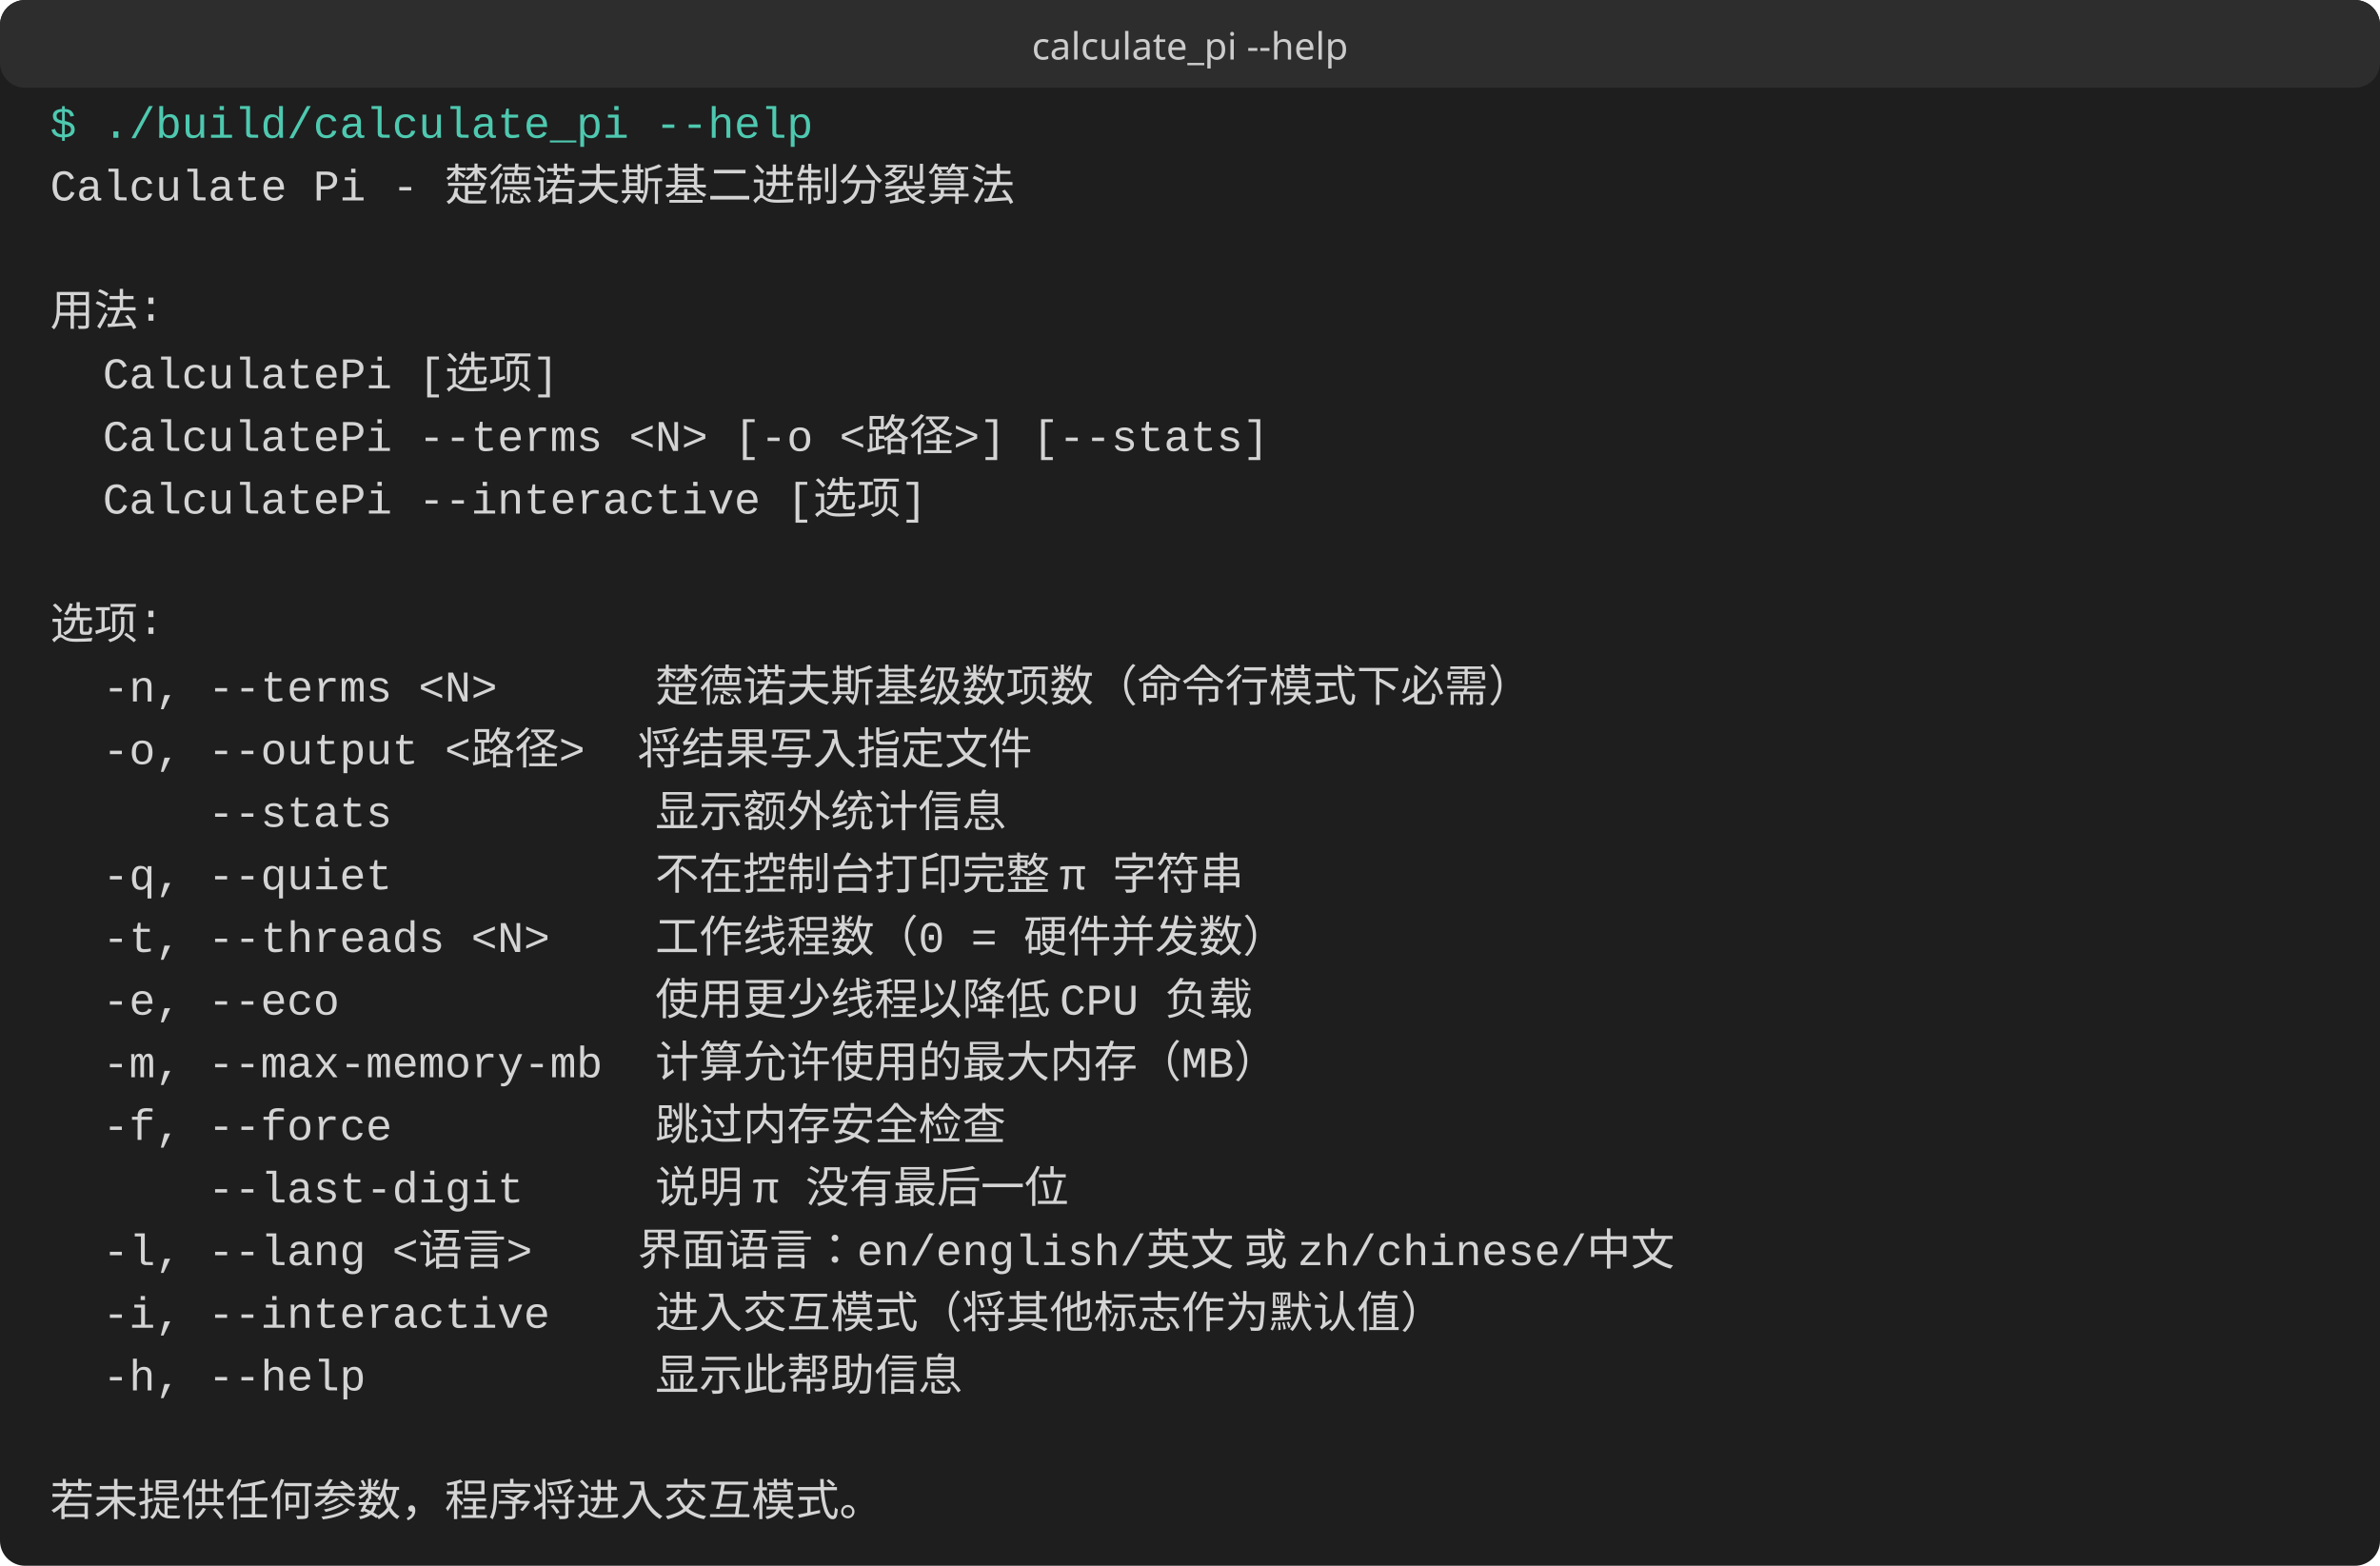
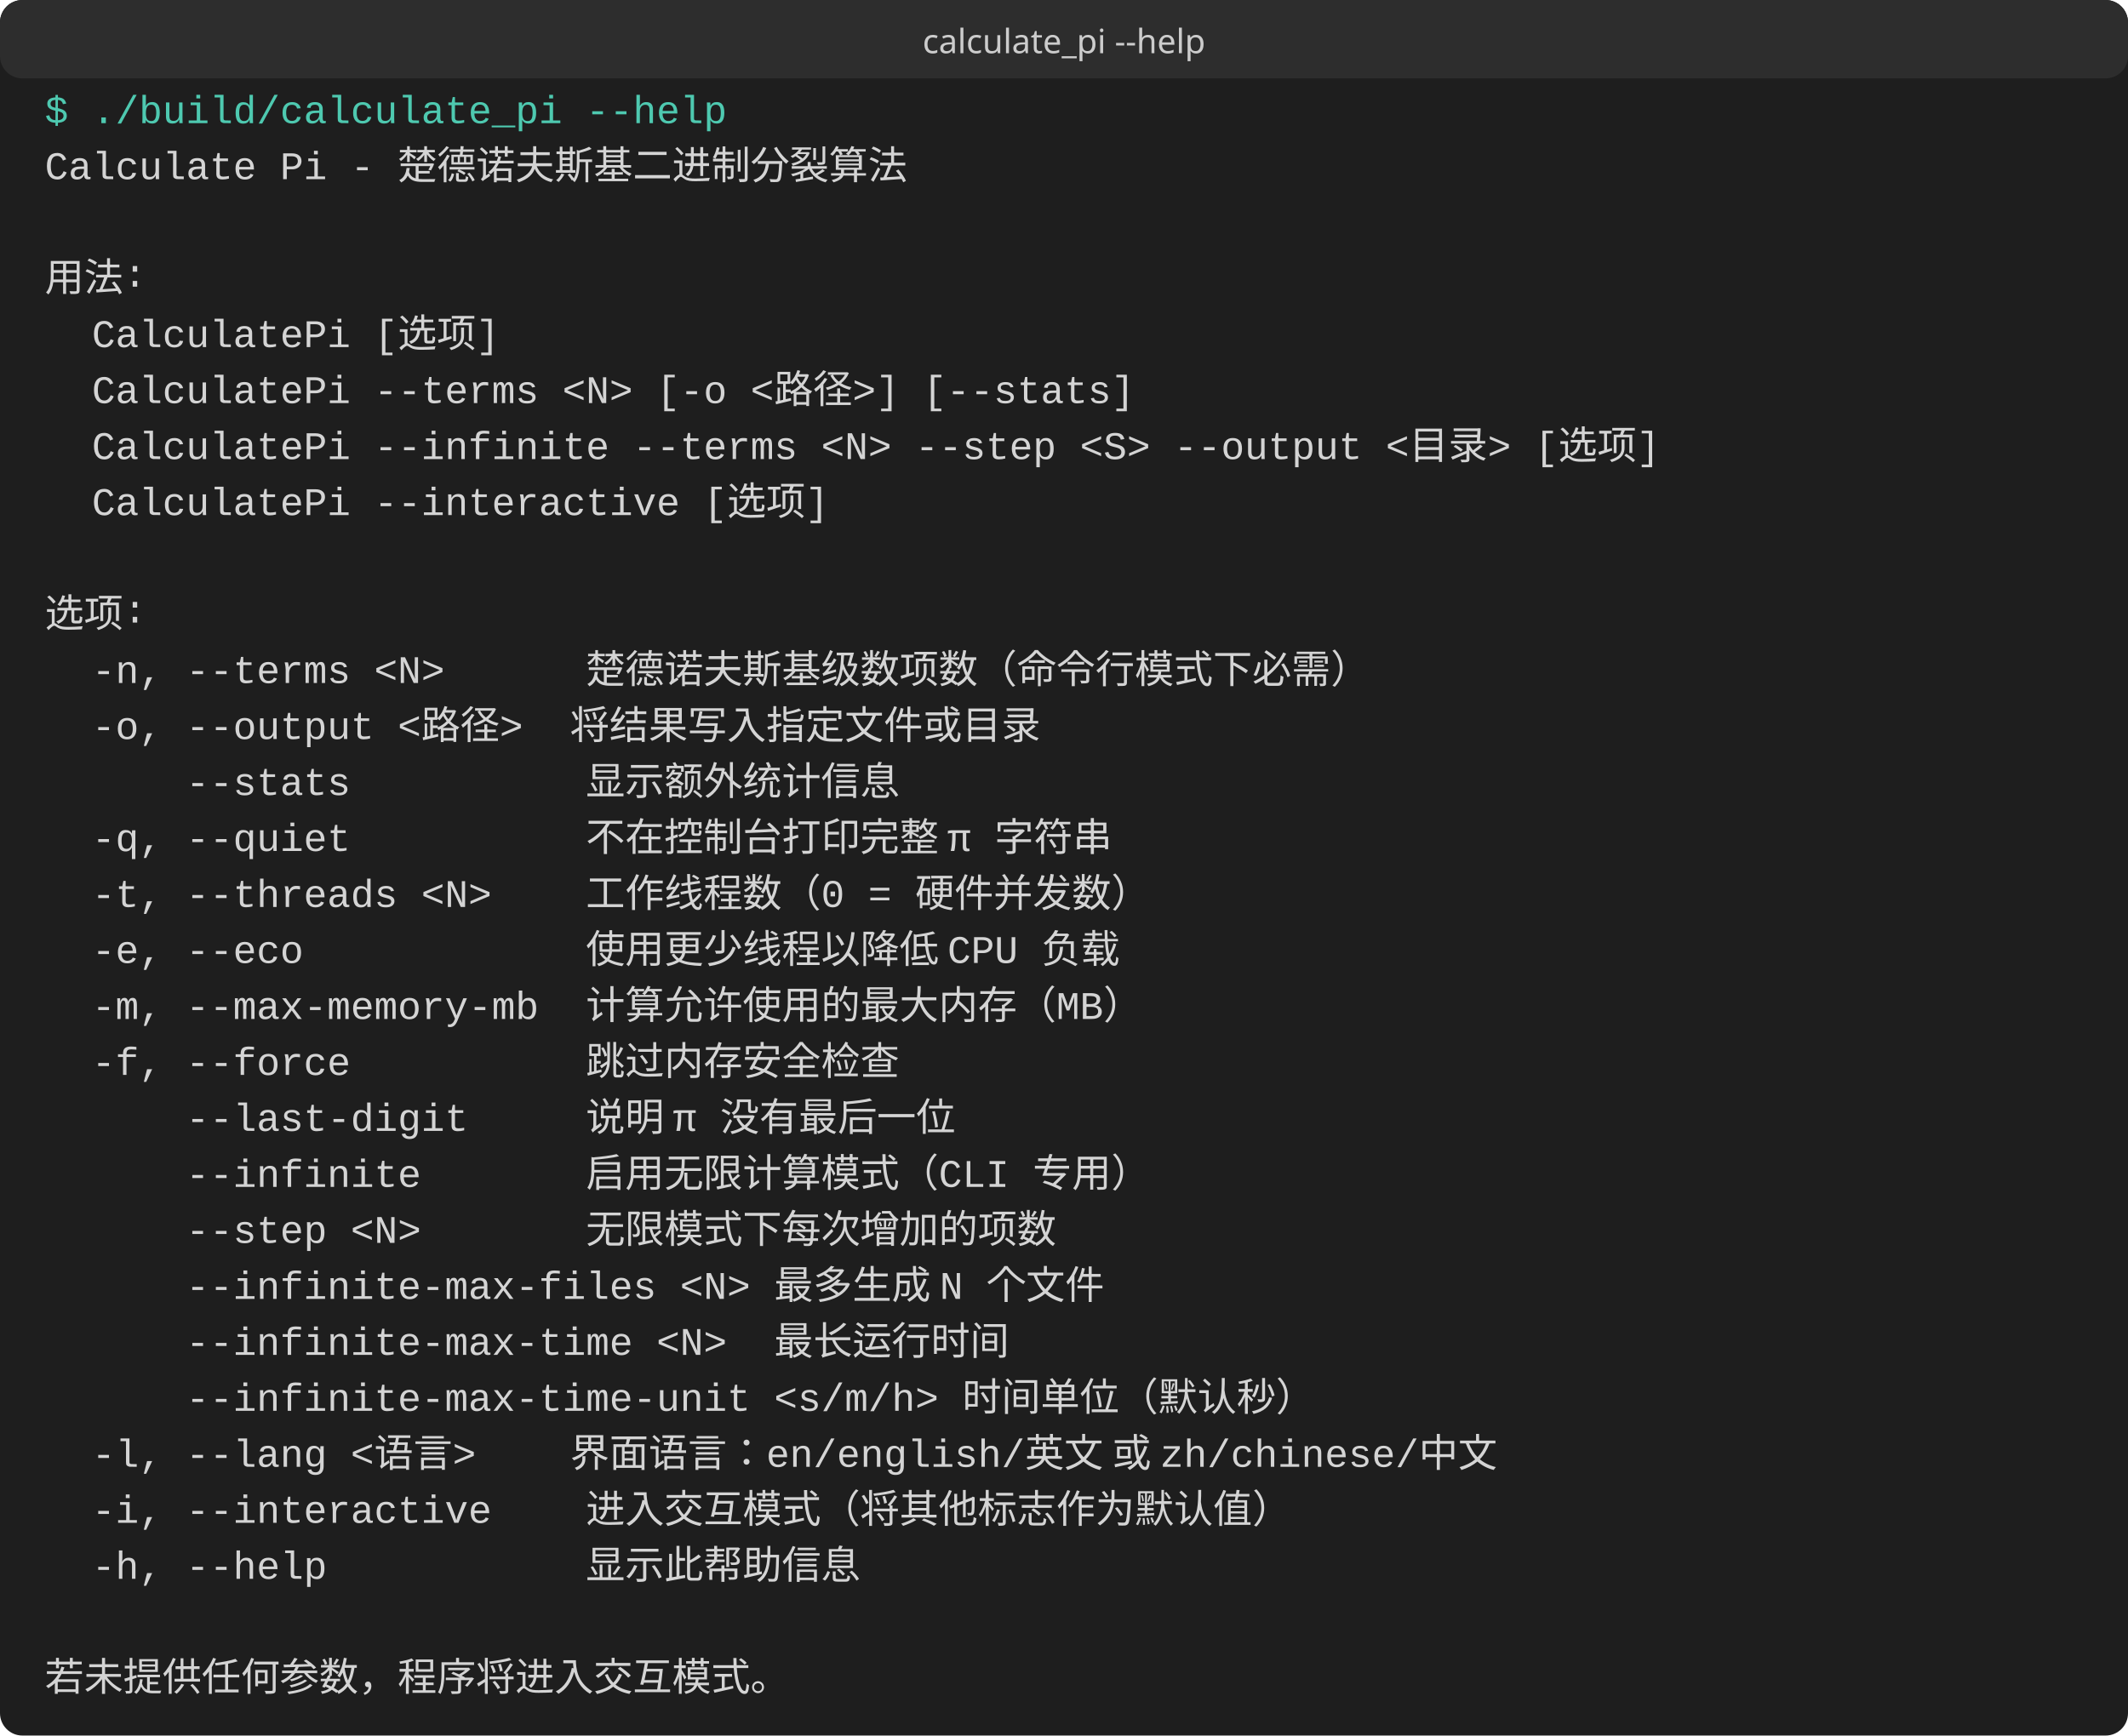
- <svg xmlns="http://www.w3.org/2000/svg" width="760" height="500" viewBox="0 0 760 500" role="img" aria-label="calculate_pi --help（中文）">
-   <rect width="760" height="500" rx="8" ry="8" fill="#1e1e1e" />
+ <svg xmlns="http://www.w3.org/2000/svg" width="760" height="620" viewBox="0 0 760 620" role="img" aria-label="calculate_pi --help（中文）">
+   <rect width="760" height="620" rx="8" ry="8" fill="#1e1e1e" />
  <rect width="760" height="28" rx="8" ry="8" fill="#2d2d2d" />
  <text x="380" y="19.0" fill="#cccccc" font-family="sans-serif" font-size="12" text-anchor="middle">calculate_pi --help</text>
  <text x="16" y="44" fill="#4ec9b0" font-family="Consolas, Monaco, 'Courier New', monospace" font-size="14" xml:space="preserve">$ ./build/calculate_pi --help</text>
  <text x="16" y="64" fill="#d4d4d4" font-family="Consolas, Monaco, 'Courier New', monospace" font-size="14" xml:space="preserve">Calculate Pi - 楚德诺夫斯基二进制分裂算法</text>
  <text x="16" y="84" fill="#d4d4d4" font-family="Consolas, Monaco, 'Courier New', monospace" font-size="14" xml:space="preserve" />
  <text x="16" y="104" fill="#d4d4d4" font-family="Consolas, Monaco, 'Courier New', monospace" font-size="14" xml:space="preserve">用法:</text>
  <text x="16" y="124" fill="#d4d4d4" font-family="Consolas, Monaco, 'Courier New', monospace" font-size="14" xml:space="preserve">  CalculatePi [选项]</text>
  <text x="16" y="144" fill="#d4d4d4" font-family="Consolas, Monaco, 'Courier New', monospace" font-size="14" xml:space="preserve">  CalculatePi --terms &lt;N&gt; [-o &lt;路径&gt;] [--stats]</text>
-   <text x="16" y="164" fill="#d4d4d4" font-family="Consolas, Monaco, 'Courier New', monospace" font-size="14" xml:space="preserve">  CalculatePi --interactive [选项]</text>
-   <text x="16" y="184" fill="#d4d4d4" font-family="Consolas, Monaco, 'Courier New', monospace" font-size="14" xml:space="preserve" />
-   <text x="16" y="204" fill="#d4d4d4" font-family="Consolas, Monaco, 'Courier New', monospace" font-size="14" xml:space="preserve">选项:</text>
-   <text x="16" y="224" fill="#d4d4d4" font-family="Consolas, Monaco, 'Courier New', monospace" font-size="14" xml:space="preserve">  -n, --terms &lt;N&gt;      楚德诺夫斯基级数项数（命令行模式下必需）</text>
-   <text x="16" y="244" fill="#d4d4d4" font-family="Consolas, Monaco, 'Courier New', monospace" font-size="14" xml:space="preserve">  -o, --output &lt;路径&gt;  将结果写入指定文件</text>
-   <text x="16" y="264" fill="#d4d4d4" font-family="Consolas, Monaco, 'Courier New', monospace" font-size="14" xml:space="preserve">      --stats          显示额外统计信息</text>
-   <text x="16" y="284" fill="#d4d4d4" font-family="Consolas, Monaco, 'Courier New', monospace" font-size="14" xml:space="preserve">  -q, --quiet          不在控制台打印完整 π 字符串</text>
-   <text x="16" y="304" fill="#d4d4d4" font-family="Consolas, Monaco, 'Courier New', monospace" font-size="14" xml:space="preserve">  -t, --threads &lt;N&gt;    工作线程数（0 = 硬件并发数）</text>
-   <text x="16" y="324" fill="#d4d4d4" font-family="Consolas, Monaco, 'Courier New', monospace" font-size="14" xml:space="preserve">  -e, --eco            使用更少线程以降低 CPU 负载</text>
-   <text x="16" y="344" fill="#d4d4d4" font-family="Consolas, Monaco, 'Courier New', monospace" font-size="14" xml:space="preserve">  -m, --max-memory-mb  计算允许使用的最大内存（MB）</text>
-   <text x="16" y="364" fill="#d4d4d4" font-family="Consolas, Monaco, 'Courier New', monospace" font-size="14" xml:space="preserve">  -f, --force          跳过内存安全检查</text>
-   <text x="16" y="384" fill="#d4d4d4" font-family="Consolas, Monaco, 'Courier New', monospace" font-size="14" xml:space="preserve">      --last-digit     说明 π 没有最后一位</text>
-   <text x="16" y="404" fill="#d4d4d4" font-family="Consolas, Monaco, 'Courier New', monospace" font-size="14" xml:space="preserve">  -l, --lang &lt;语言&gt;    界面语言：en/english/英文 或 zh/chinese/中文</text>
-   <text x="16" y="424" fill="#d4d4d4" font-family="Consolas, Monaco, 'Courier New', monospace" font-size="14" xml:space="preserve">  -i, --interactive    进入交互模式（将其他标志作为默认值）</text>
-   <text x="16" y="444" fill="#d4d4d4" font-family="Consolas, Monaco, 'Courier New', monospace" font-size="14" xml:space="preserve">  -h, --help           显示此帮助信息</text>
-   <text x="16" y="464" fill="#d4d4d4" font-family="Consolas, Monaco, 'Courier New', monospace" font-size="14" xml:space="preserve" />
-   <text x="16" y="484" fill="#d4d4d4" font-family="Consolas, Monaco, 'Courier New', monospace" font-size="14" xml:space="preserve">若未提供任何参数，程序将进入交互模式。</text>
+   <text x="16" y="164" fill="#d4d4d4" font-family="Consolas, Monaco, 'Courier New', monospace" font-size="14" xml:space="preserve">  CalculatePi --infinite --terms &lt;N&gt; --step &lt;S&gt; --output &lt;目录&gt; [选项]</text>
+   <text x="16" y="184" fill="#d4d4d4" font-family="Consolas, Monaco, 'Courier New', monospace" font-size="14" xml:space="preserve">  CalculatePi --interactive [选项]</text>
+   <text x="16" y="204" fill="#d4d4d4" font-family="Consolas, Monaco, 'Courier New', monospace" font-size="14" xml:space="preserve" />
+   <text x="16" y="224" fill="#d4d4d4" font-family="Consolas, Monaco, 'Courier New', monospace" font-size="14" xml:space="preserve">选项:</text>
+   <text x="16" y="244" fill="#d4d4d4" font-family="Consolas, Monaco, 'Courier New', monospace" font-size="14" xml:space="preserve">  -n, --terms &lt;N&gt;      楚德诺夫斯基级数项数（命令行模式下必需）</text>
+   <text x="16" y="264" fill="#d4d4d4" font-family="Consolas, Monaco, 'Courier New', monospace" font-size="14" xml:space="preserve">  -o, --output &lt;路径&gt;  将结果写入指定文件或目录</text>
+   <text x="16" y="284" fill="#d4d4d4" font-family="Consolas, Monaco, 'Courier New', monospace" font-size="14" xml:space="preserve">      --stats          显示额外统计信息</text>
+   <text x="16" y="304" fill="#d4d4d4" font-family="Consolas, Monaco, 'Courier New', monospace" font-size="14" xml:space="preserve">  -q, --quiet          不在控制台打印完整 π 字符串</text>
+   <text x="16" y="324" fill="#d4d4d4" font-family="Consolas, Monaco, 'Courier New', monospace" font-size="14" xml:space="preserve">  -t, --threads &lt;N&gt;    工作线程数（0 = 硬件并发数）</text>
+   <text x="16" y="344" fill="#d4d4d4" font-family="Consolas, Monaco, 'Courier New', monospace" font-size="14" xml:space="preserve">  -e, --eco            使用更少线程以降低 CPU 负载</text>
+   <text x="16" y="364" fill="#d4d4d4" font-family="Consolas, Monaco, 'Courier New', monospace" font-size="14" xml:space="preserve">  -m, --max-memory-mb  计算允许使用的最大内存（MB）</text>
+   <text x="16" y="384" fill="#d4d4d4" font-family="Consolas, Monaco, 'Courier New', monospace" font-size="14" xml:space="preserve">  -f, --force          跳过内存安全检查</text>
+   <text x="16" y="404" fill="#d4d4d4" font-family="Consolas, Monaco, 'Courier New', monospace" font-size="14" xml:space="preserve">      --last-digit     说明 π 没有最后一位</text>
+   <text x="16" y="424" fill="#d4d4d4" font-family="Consolas, Monaco, 'Courier New', monospace" font-size="14" xml:space="preserve">      --infinite       启用无限计算模式（CLI 专用）</text>
+   <text x="16" y="444" fill="#d4d4d4" font-family="Consolas, Monaco, 'Courier New', monospace" font-size="14" xml:space="preserve">      --step &lt;N&gt;       无限模式下每次增加的项数</text>
+   <text x="16" y="464" fill="#d4d4d4" font-family="Consolas, Monaco, 'Courier New', monospace" font-size="14" xml:space="preserve">      --infinite-max-files &lt;N&gt; 最多生成 N 个文件</text>
+   <text x="16" y="484" fill="#d4d4d4" font-family="Consolas, Monaco, 'Courier New', monospace" font-size="14" xml:space="preserve">      --infinite-max-time &lt;N&gt;  最长运行时间</text>
+   <text x="16" y="504" fill="#d4d4d4" font-family="Consolas, Monaco, 'Courier New', monospace" font-size="14" xml:space="preserve">      --infinite-max-time-unit &lt;s/m/h&gt; 时间单位（默认秒）</text>
+   <text x="16" y="524" fill="#d4d4d4" font-family="Consolas, Monaco, 'Courier New', monospace" font-size="14" xml:space="preserve">  -l, --lang &lt;语言&gt;    界面语言：en/english/英文 或 zh/chinese/中文</text>
+   <text x="16" y="544" fill="#d4d4d4" font-family="Consolas, Monaco, 'Courier New', monospace" font-size="14" xml:space="preserve">  -i, --interactive    进入交互模式（将其他标志作为默认值）</text>
+   <text x="16" y="564" fill="#d4d4d4" font-family="Consolas, Monaco, 'Courier New', monospace" font-size="14" xml:space="preserve">  -h, --help           显示此帮助信息</text>
+   <text x="16" y="584" fill="#d4d4d4" font-family="Consolas, Monaco, 'Courier New', monospace" font-size="14" xml:space="preserve" />
+   <text x="16" y="604" fill="#d4d4d4" font-family="Consolas, Monaco, 'Courier New', monospace" font-size="14" xml:space="preserve">若未提供任何参数，程序将进入交互模式。</text>
</svg>
